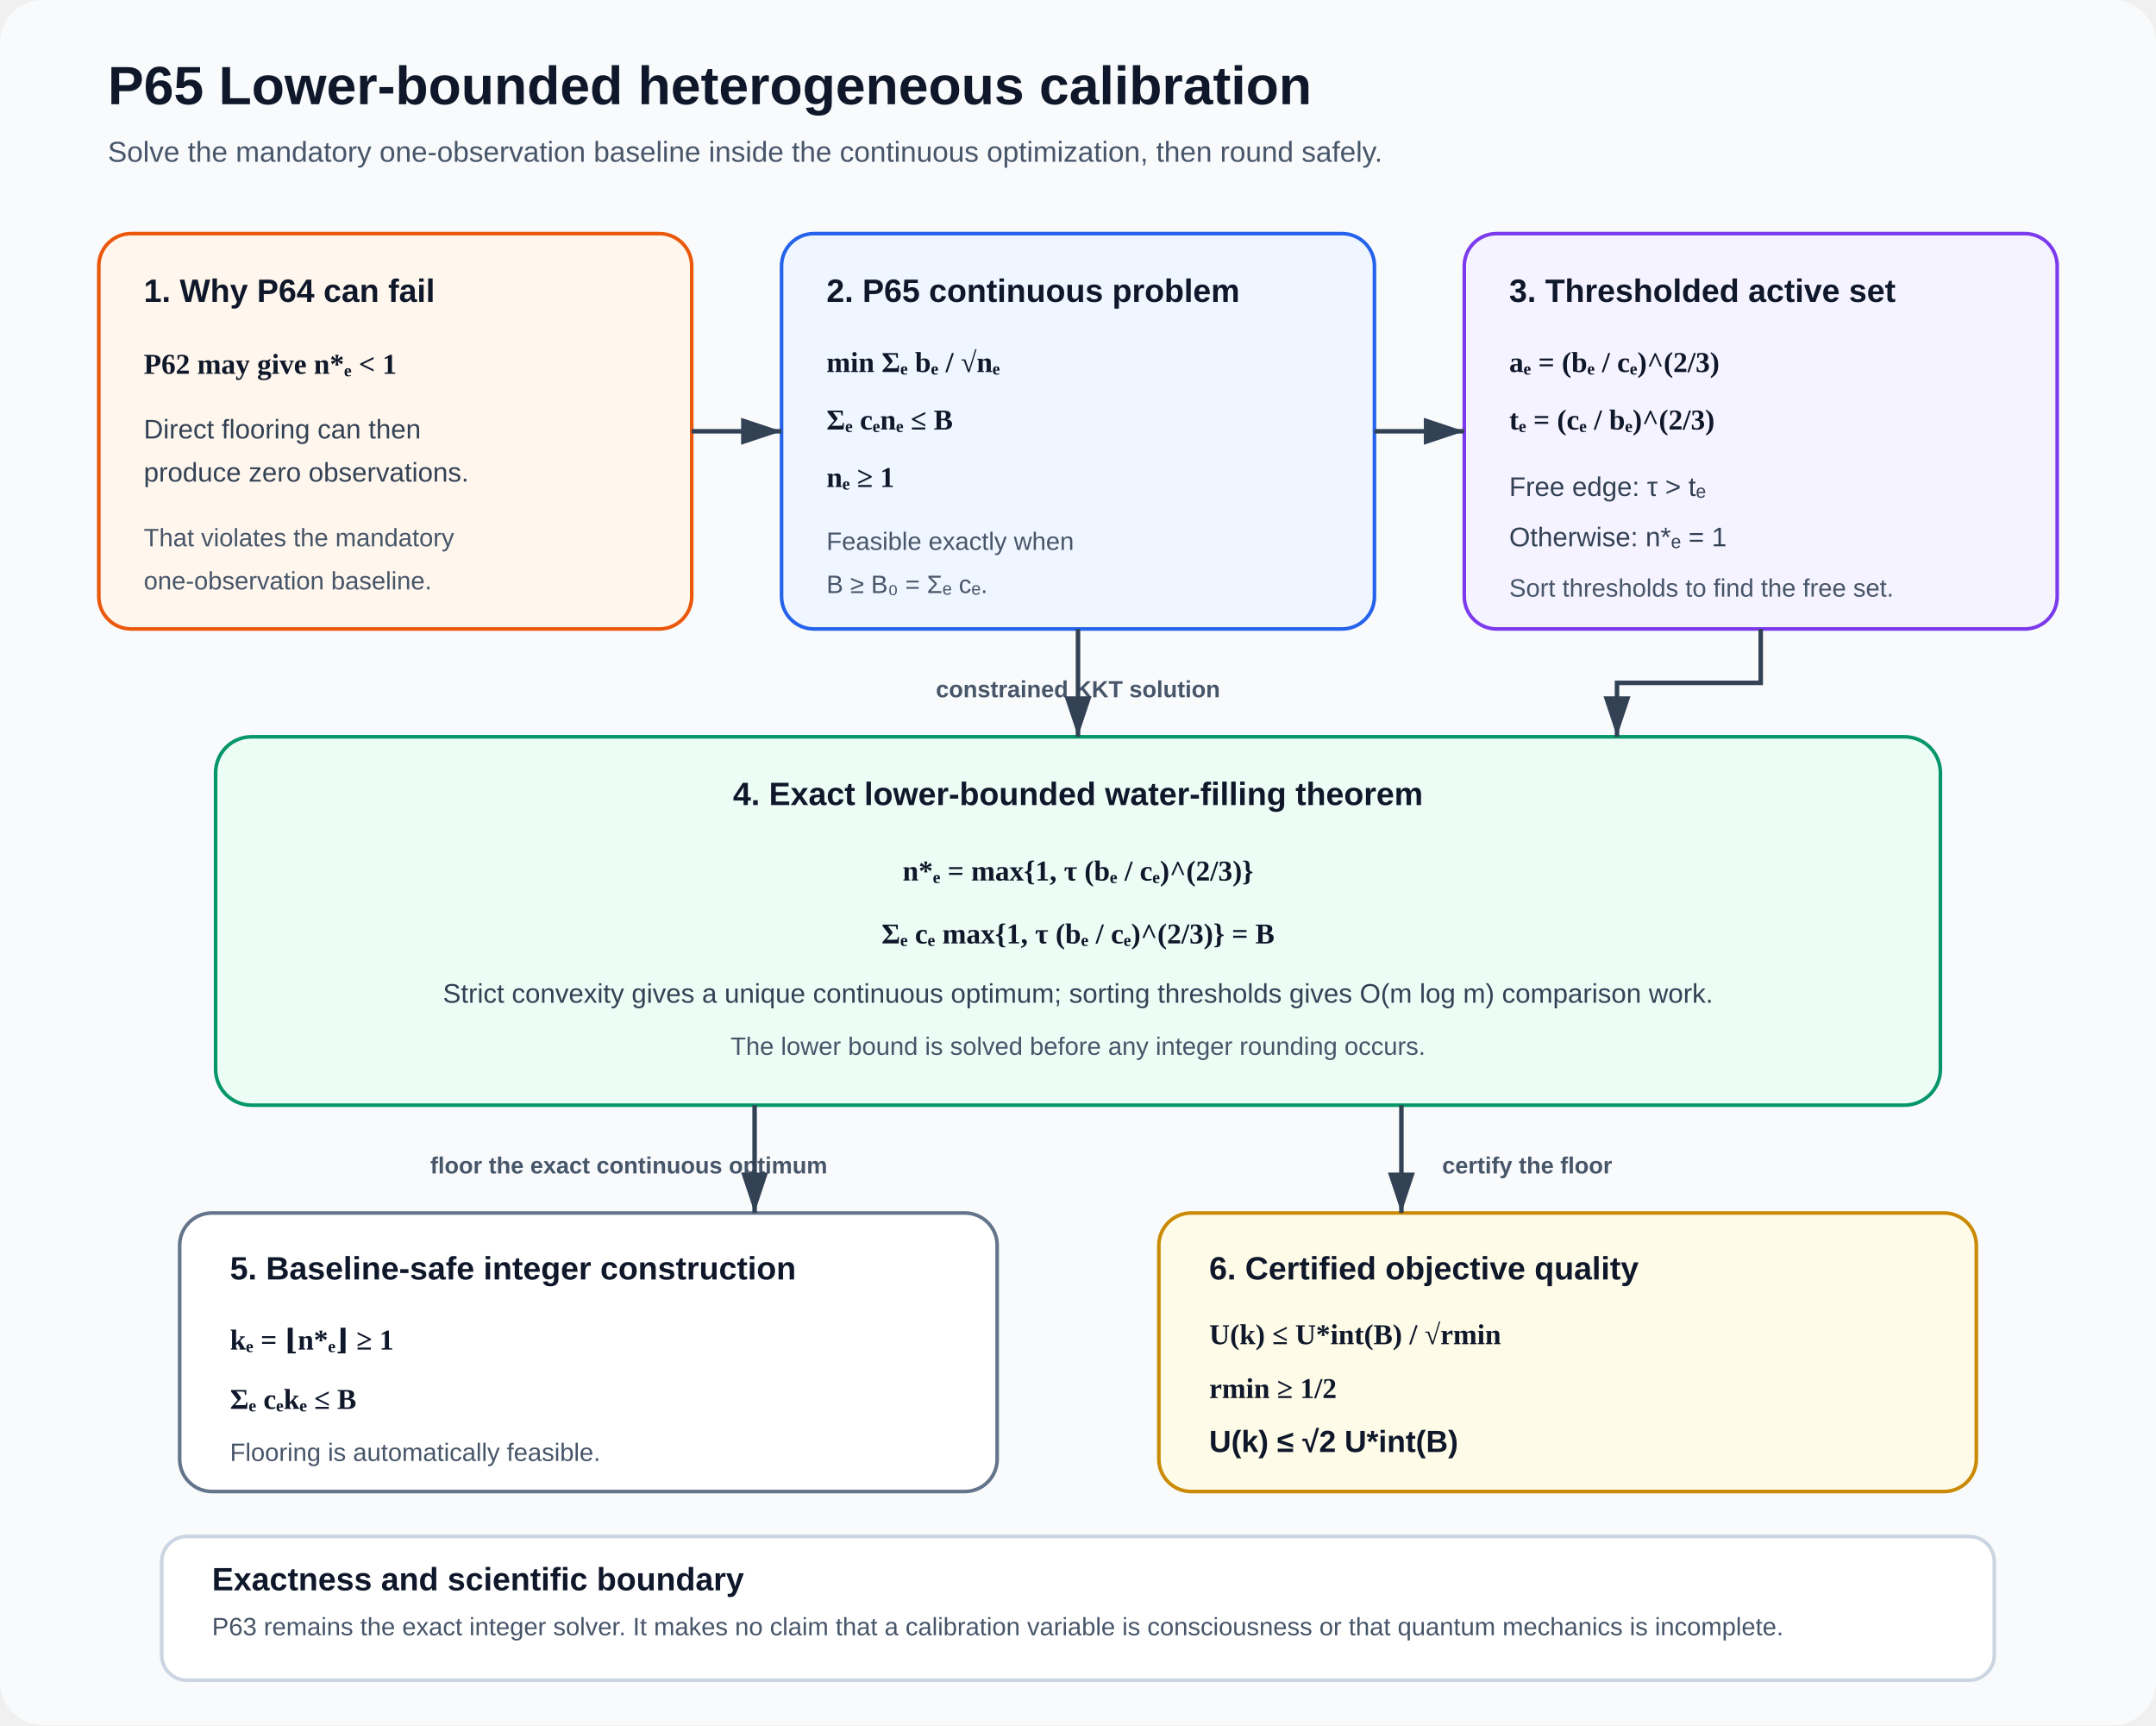
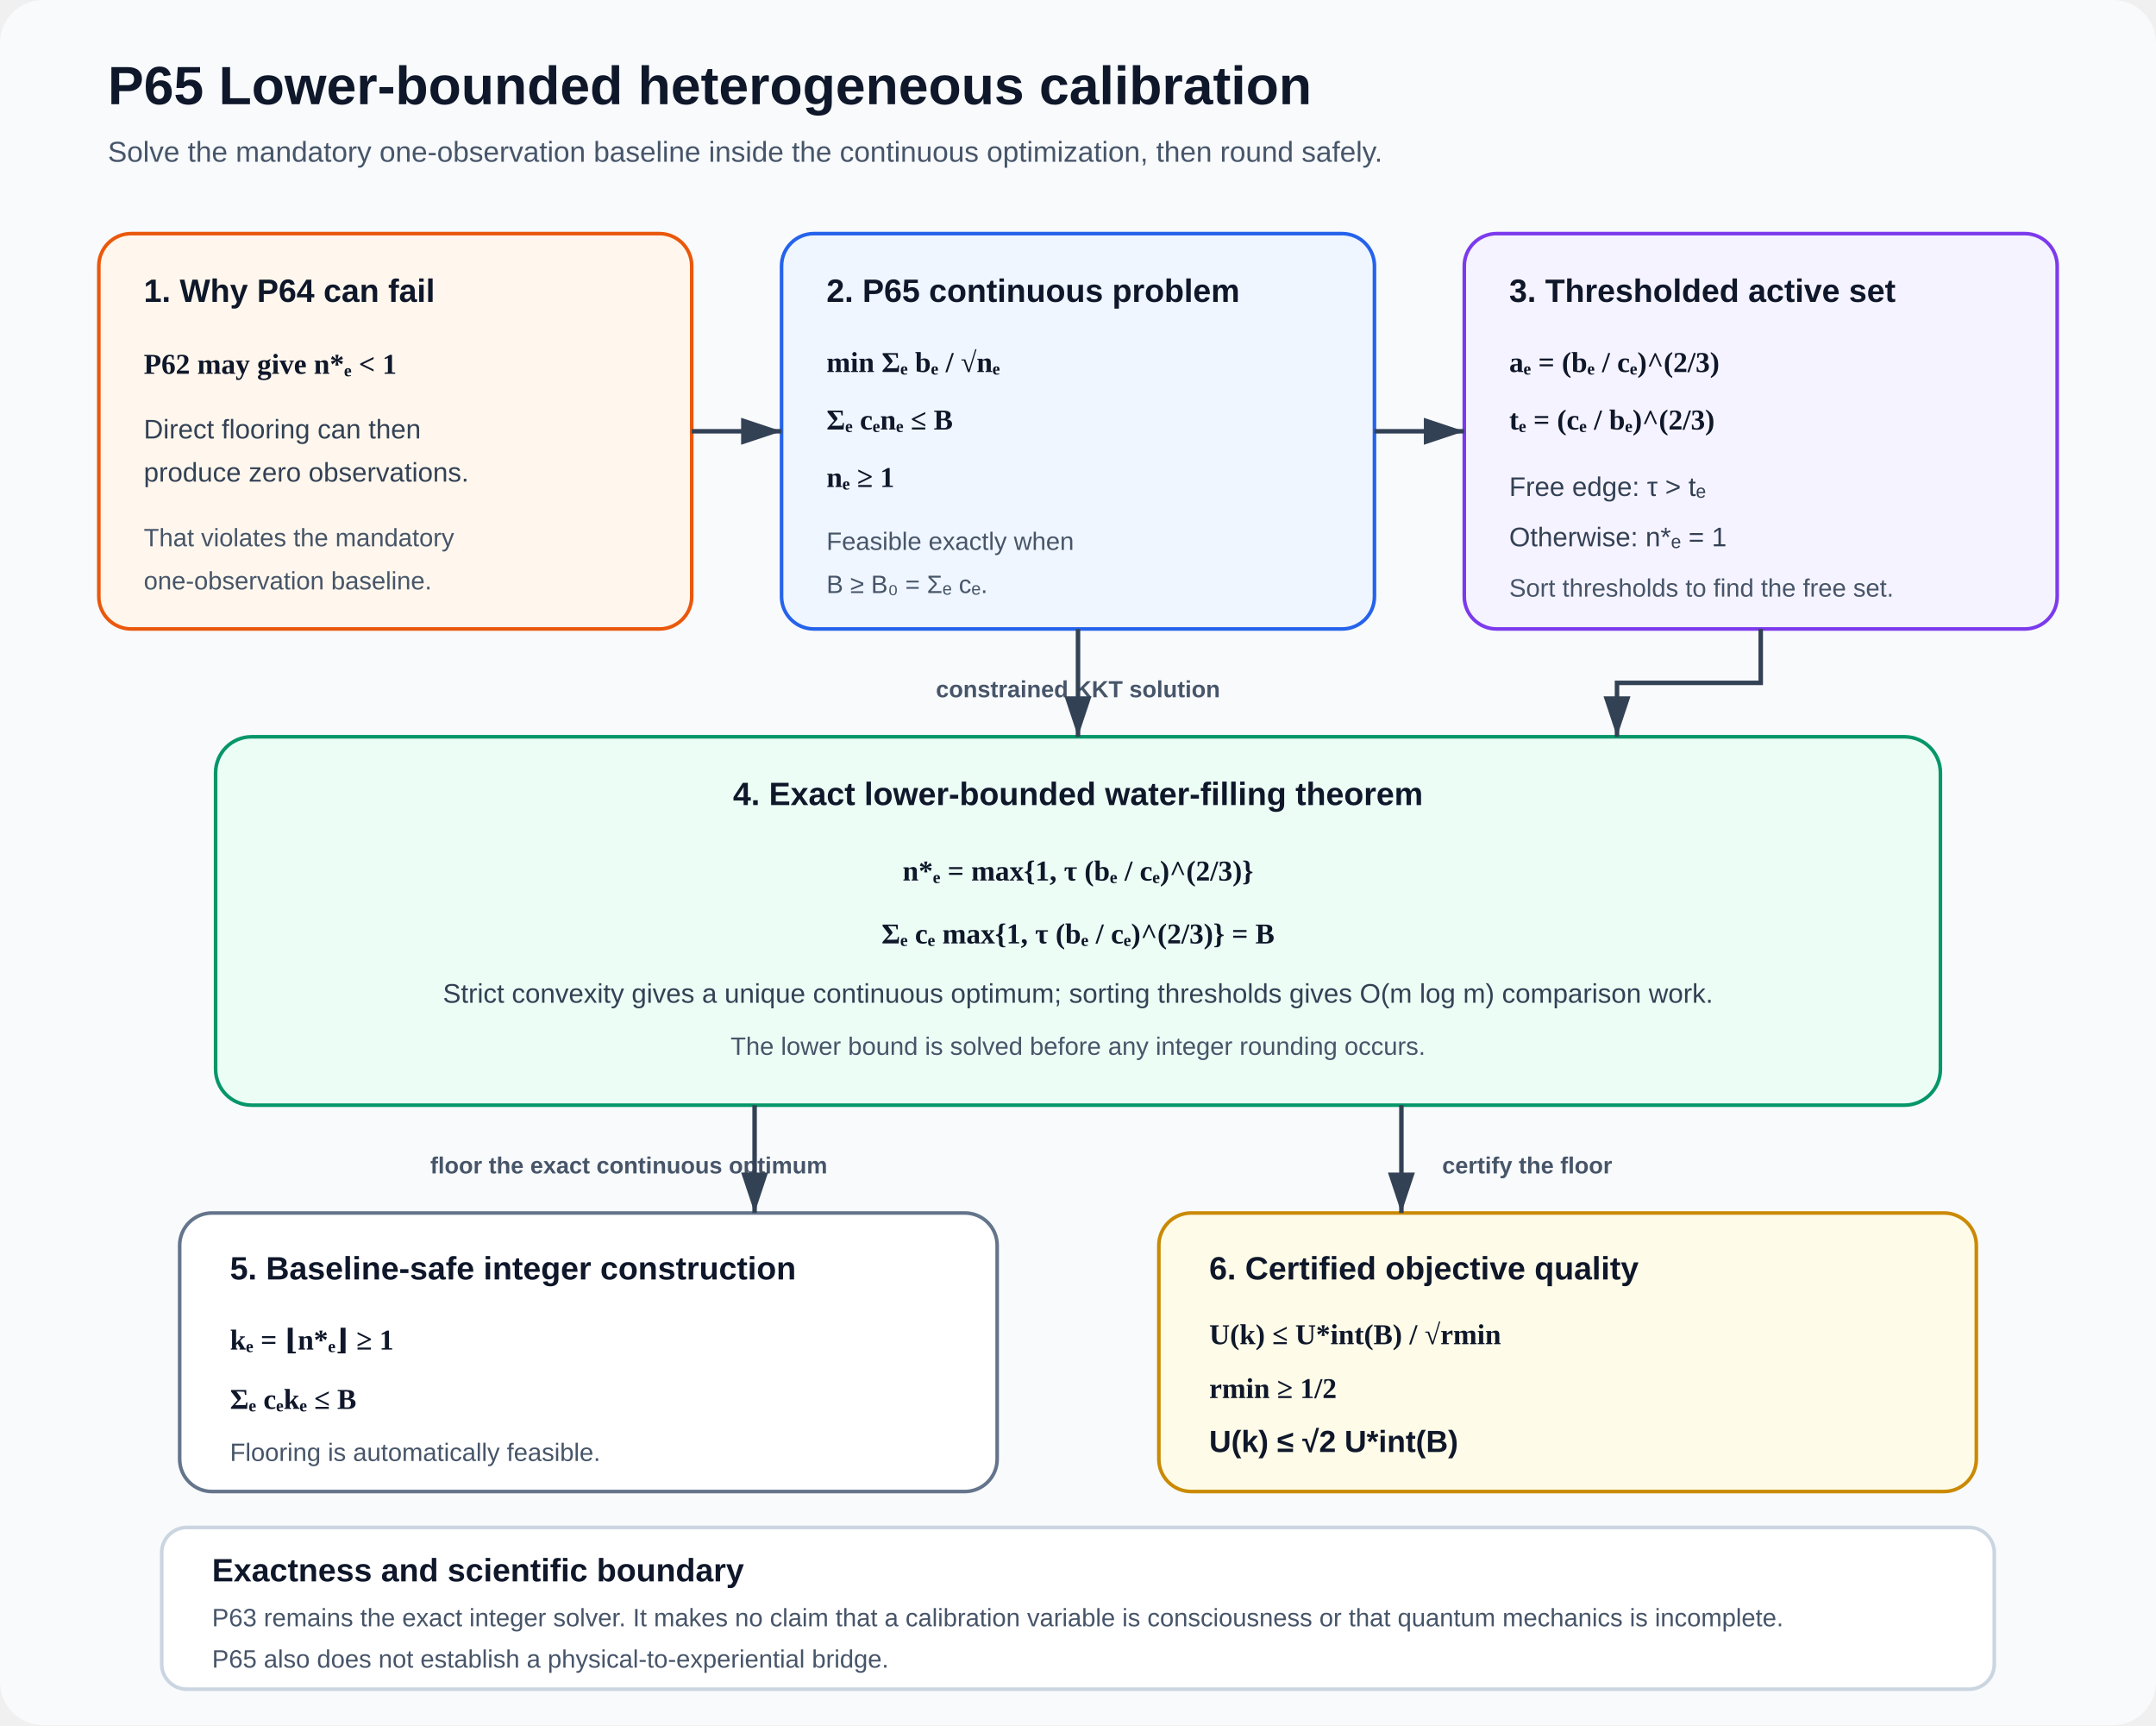
<svg xmlns="http://www.w3.org/2000/svg" width="1200" height="960" viewBox="0 0 1200 960" role="img" aria-labelledby="title desc">
  <defs>
    <marker id="arrow" markerWidth="10" markerHeight="10" refX="9" refY="3" orient="auto" markerUnits="strokeWidth">
      <path d="M0,0 L0,6 L9,3 z" fill="#334155" />
    </marker>
    <style>
      .title{font:700 30px Arial,sans-serif;fill:#0f172a}
      .subtitle{font:400 16px Arial,sans-serif;fill:#475569}
      .head{font:700 18px Arial,sans-serif;fill:#0f172a}
      .copy{font:400 15px Arial,sans-serif;fill:#334155}
      .small{font:400 14px Arial,sans-serif;fill:#475569}
      .eq{font:600 16px Georgia,'Times New Roman',serif;fill:#0f172a}
      .strong{font:700 17px Arial,sans-serif;fill:#0f172a}
      .route{font:700 13px Arial,sans-serif;fill:#475569}
      .arrow{stroke:#334155;stroke-width:2.5;fill:none;marker-end:url(#arrow)}
    </style>
  </defs>
  <rect width="1200" height="960" rx="24" fill="#f8fafc" />
  <text x="60" y="58" class="title">P65  Lower-bounded heterogeneous calibration</text>
  <text x="60" y="90" class="subtitle">Solve the mandatory one-observation baseline inside the continuous optimization, then round safely.</text>
  <g id="block-p64-limit" data-x="55" data-y="130" data-w="330" data-h="220">
    <rect x="55" y="130" width="330" height="220" rx="18" fill="#fff7ed" stroke="#ea580c" stroke-width="2" />
    <text x="80" y="168" class="head">1. Why P64 can fail</text>
    <text x="80" y="208" class="eq">P62 may give n*ₑ &lt; 1</text>
    <text x="80" y="244" class="copy">Direct flooring can then</text>
    <text x="80" y="268" class="copy">produce zero observations.</text>
    <text x="80" y="304" class="small">That violates the mandatory</text>
    <text x="80" y="328" class="small">one-observation baseline.</text>
  </g>
  <g id="block-problem" data-x="435" data-y="130" data-w="330" data-h="220">
    <rect x="435" y="130" width="330" height="220" rx="18" fill="#eff6ff" stroke="#2563eb" stroke-width="2" />
    <text x="460" y="168" class="head">2. P65 continuous problem</text>
    <text x="460" y="207" class="eq">min Σₑ bₑ / √nₑ</text>
    <text x="460" y="239" class="eq">Σₑ cₑnₑ ≤ B</text>
    <text x="460" y="271" class="eq">nₑ ≥ 1</text>
    <text x="460" y="306" class="small">Feasible exactly when</text>
    <text x="460" y="330" class="small">B ≥ B₀ = Σₑ cₑ.</text>
  </g>
  <g id="block-active" data-x="815" data-y="130" data-w="330" data-h="220">
    <rect x="815" y="130" width="330" height="220" rx="18" fill="#f5f3ff" stroke="#7c3aed" stroke-width="2" />
    <text x="840" y="168" class="head">3. Thresholded active set</text>
    <text x="840" y="207" class="eq">aₑ = (bₑ / cₑ)^(2/3)</text>
    <text x="840" y="239" class="eq">tₑ = (cₑ / bₑ)^(2/3)</text>
    <text x="840" y="276" class="copy">Free edge: τ &gt; tₑ</text>
    <text x="840" y="304" class="copy">Otherwise: n*ₑ = 1</text>
    <text x="840" y="332" class="small">Sort thresholds to find the free set.</text>
  </g>
  <path id="arrow-1" class="arrow" d="M385 240 H435" data-source="block-p64-limit" data-target="block-problem" />
  <path id="arrow-2" class="arrow" d="M765 240 H815" data-source="block-problem" data-target="block-active" />
  <text x="600" y="388" class="route" text-anchor="middle">constrained KKT solution</text>
  <g id="block-water" data-x="120" data-y="410" data-w="960" data-h="205">
    <rect x="120" y="410" width="960" height="205" rx="20" fill="#ecfdf5" stroke="#059669" stroke-width="2" />
    <text x="600" y="448" text-anchor="middle" class="head">4. Exact lower-bounded water-filling theorem</text>
    <text x="600" y="490" text-anchor="middle" class="eq">n*ₑ = max{1, τ (bₑ / cₑ)^(2/3)}</text>
    <text x="600" y="525" text-anchor="middle" class="eq">Σₑ cₑ max{1, τ (bₑ / cₑ)^(2/3)} = B</text>
    <text x="600" y="558" text-anchor="middle" class="copy">Strict convexity gives a unique continuous optimum; sorting thresholds gives O(m log m) comparison work.</text>
    <text x="600" y="587" text-anchor="middle" class="small">The lower bound is solved before any integer rounding occurs.</text>
  </g>
  <path id="arrow-3" class="arrow" d="M600 350 V410" data-source="block-problem" data-target="block-water" />
  <path id="arrow-4" class="arrow" d="M980 350 V380 H900 V410" data-source="block-active" data-target="block-water" />
  <text x="350" y="653" class="route" text-anchor="middle">floor the exact continuous optimum</text>
  <text x="850" y="653" class="route" text-anchor="middle">certify the floor</text>
  <g id="block-floor" data-x="100" data-y="675" data-w="455" data-h="155">
    <rect x="100" y="675" width="455" height="155" rx="18" fill="#ffffff" stroke="#64748b" stroke-width="2" />
    <text x="128" y="712" class="head">5. Baseline-safe integer construction</text>
    <text x="128" y="751" class="eq">kₑ = ⌊n*ₑ⌋ ≥ 1</text>
    <text x="128" y="784" class="eq">Σₑ cₑkₑ ≤ B</text>
    <text x="128" y="813" class="small">Flooring is automatically feasible.</text>
  </g>
  <g id="block-certificate" data-x="645" data-y="675" data-w="455" data-h="155">
    <rect x="645" y="675" width="455" height="155" rx="18" fill="#fefce8" stroke="#ca8a04" stroke-width="2" />
    <text x="673" y="712" class="head">6. Certified objective quality</text>
    <text x="673" y="748" class="eq">U(k) ≤ U*int(B) / √rmin</text>
    <text x="673" y="778" class="eq">rmin ≥ 1/2</text>
    <text x="673" y="808" class="strong">U(k) ≤ √2 U*int(B)</text>
  </g>
  <path id="arrow-5" class="arrow" d="M420 615 V675" data-source="block-water" data-target="block-floor" />
  <path id="arrow-6" class="arrow" d="M780 615 V675" data-source="block-water" data-target="block-certificate" />
-   <g id="block-boundary" data-x="90" data-y="855" data-w="1020" data-h="80">
-     <rect x="90" y="855" width="1020" height="80" rx="14" fill="#ffffff" stroke="#cbd5e1" stroke-width="2" />
-     <text x="118" y="885" class="head">Exactness and scientific boundary</text>
-     <text x="118" y="910" class="small">P63 remains the exact integer solver. It makes no claim that a calibration variable is consciousness or that quantum mechanics is incomplete.</text>
+   <g id="block-boundary" data-x="90" data-y="850" data-w="1020" data-h="90">
+     <rect x="90" y="850" width="1020" height="90" rx="14" fill="#ffffff" stroke="#cbd5e1" stroke-width="2" />
+     <text x="118" y="880" class="head">Exactness and scientific boundary</text>
+     <text x="118" y="905" class="small">P63 remains the exact integer solver. It makes no claim that a calibration variable is consciousness or that quantum mechanics is incomplete.</text>
+     <text x="118" y="928" class="small">P65 also does not establish a physical-to-experiential bridge.</text>
  </g>
</svg>
